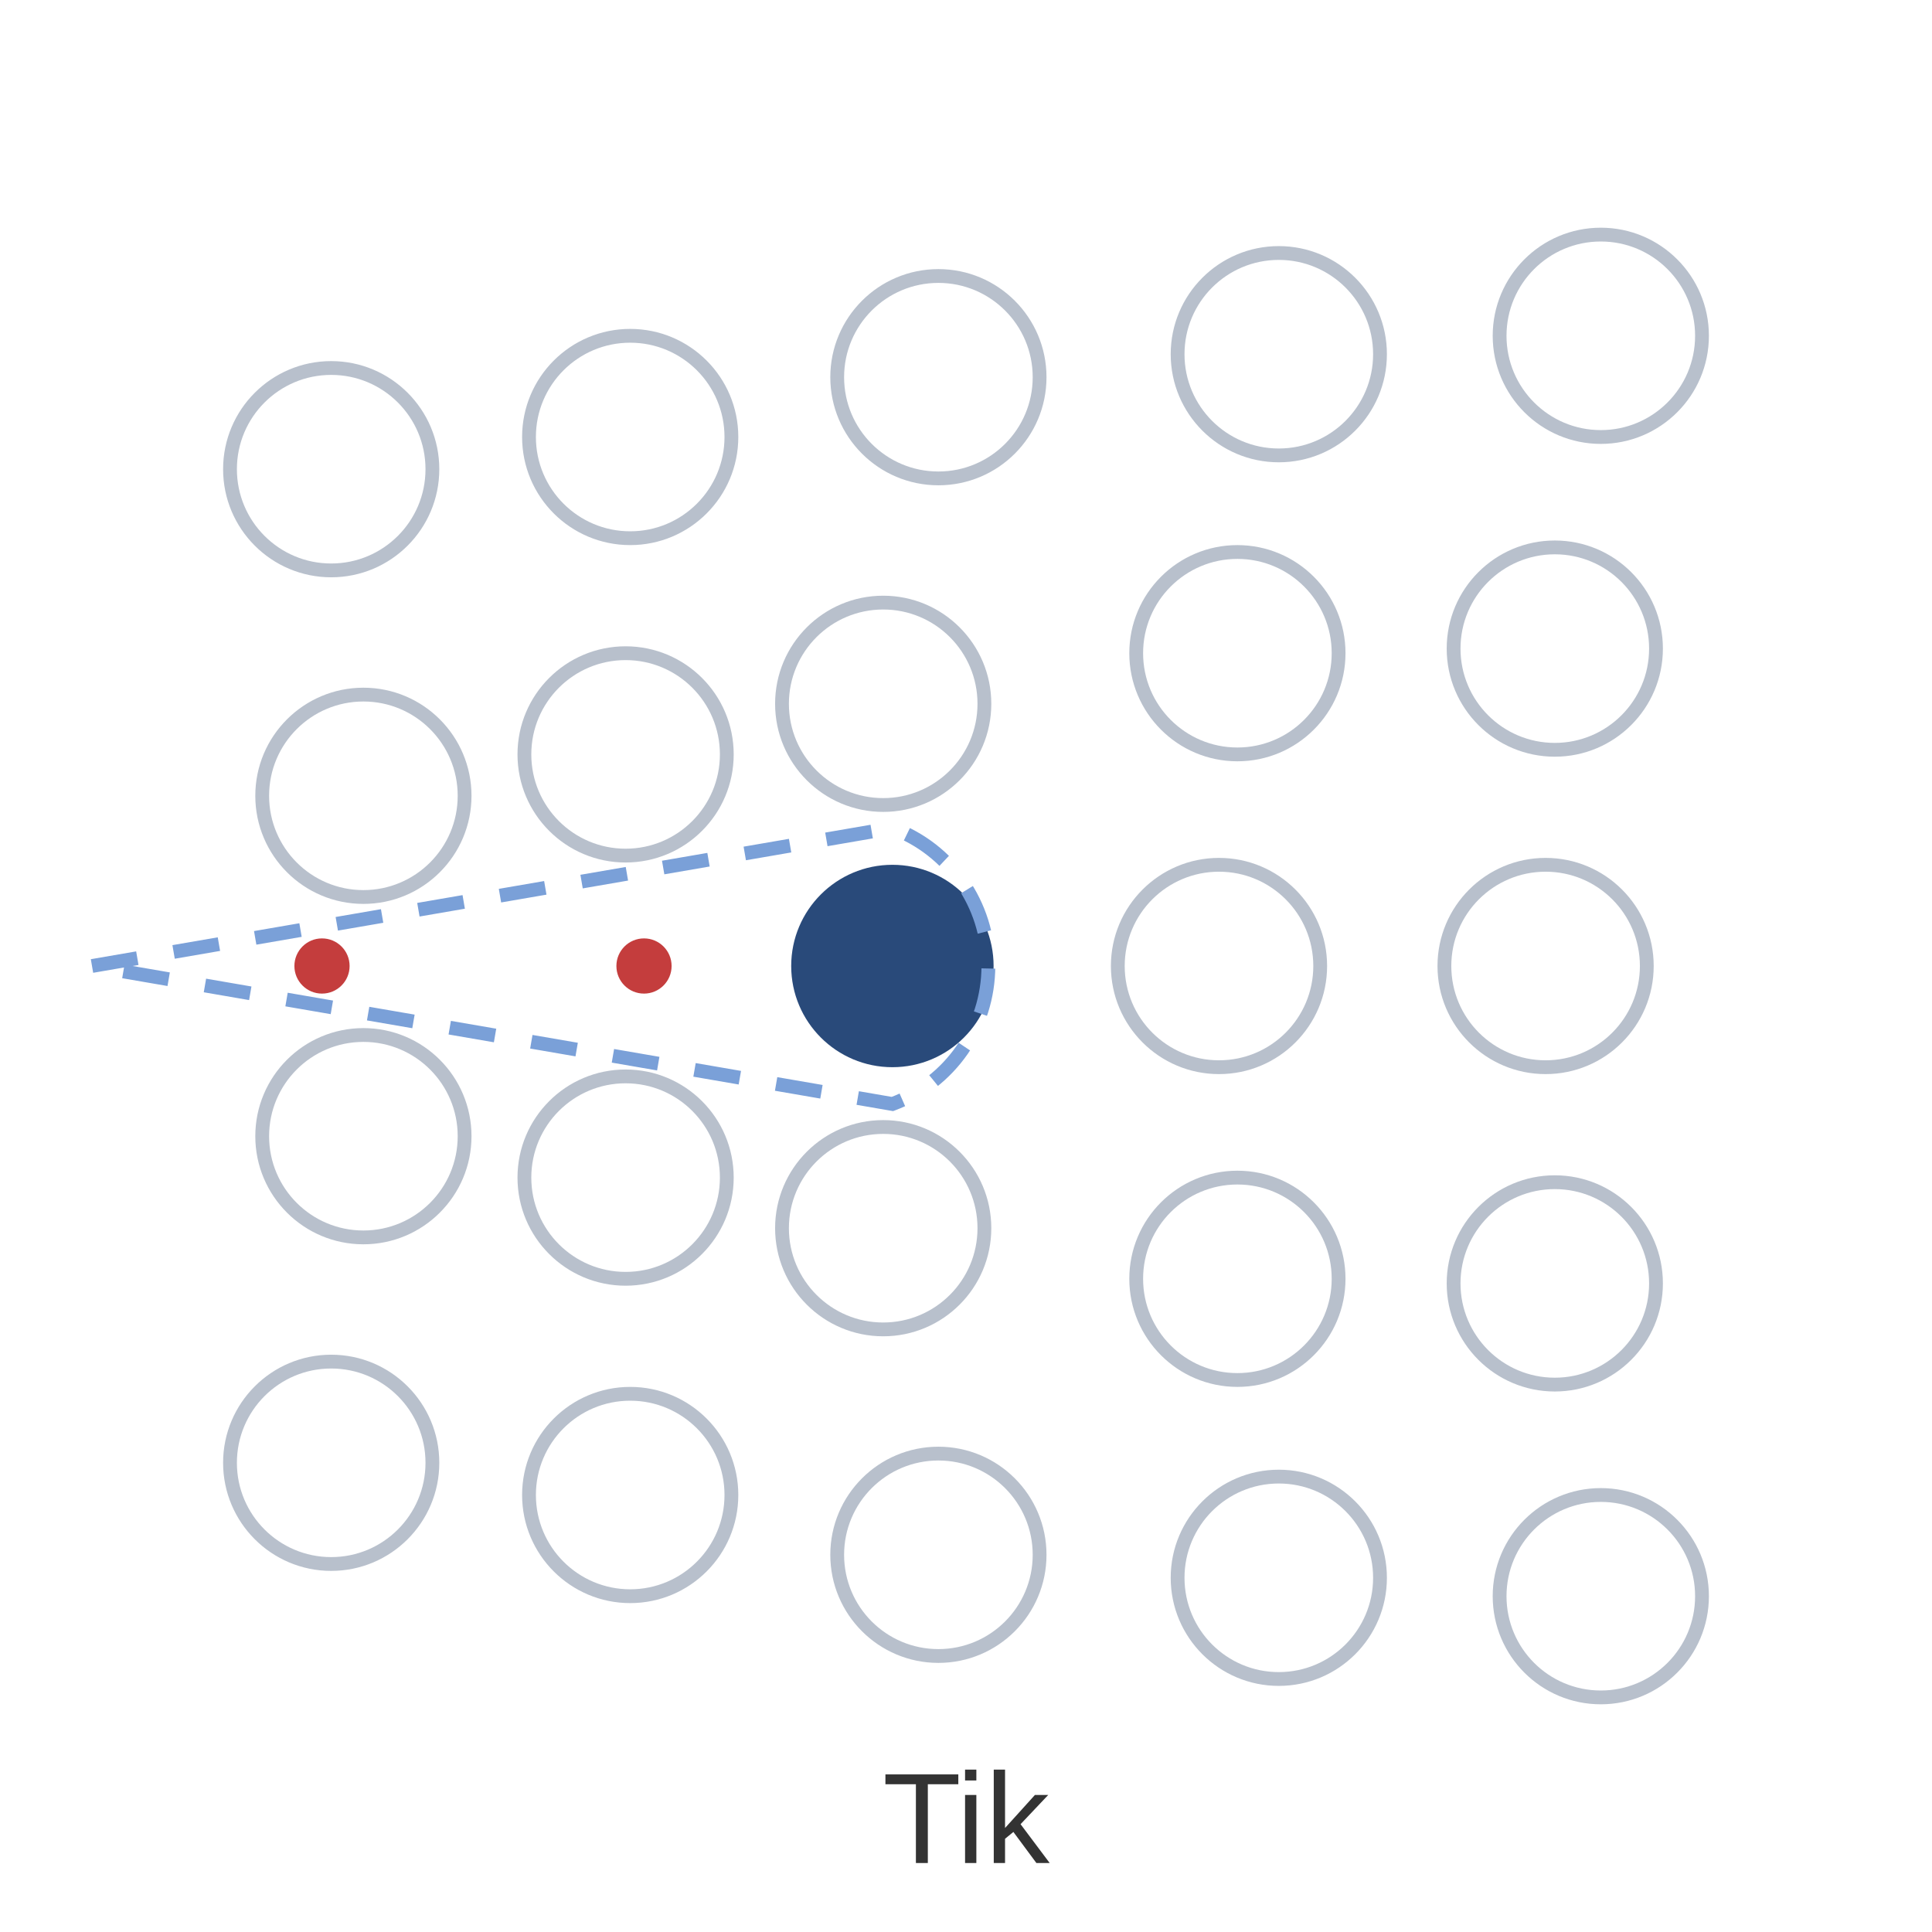
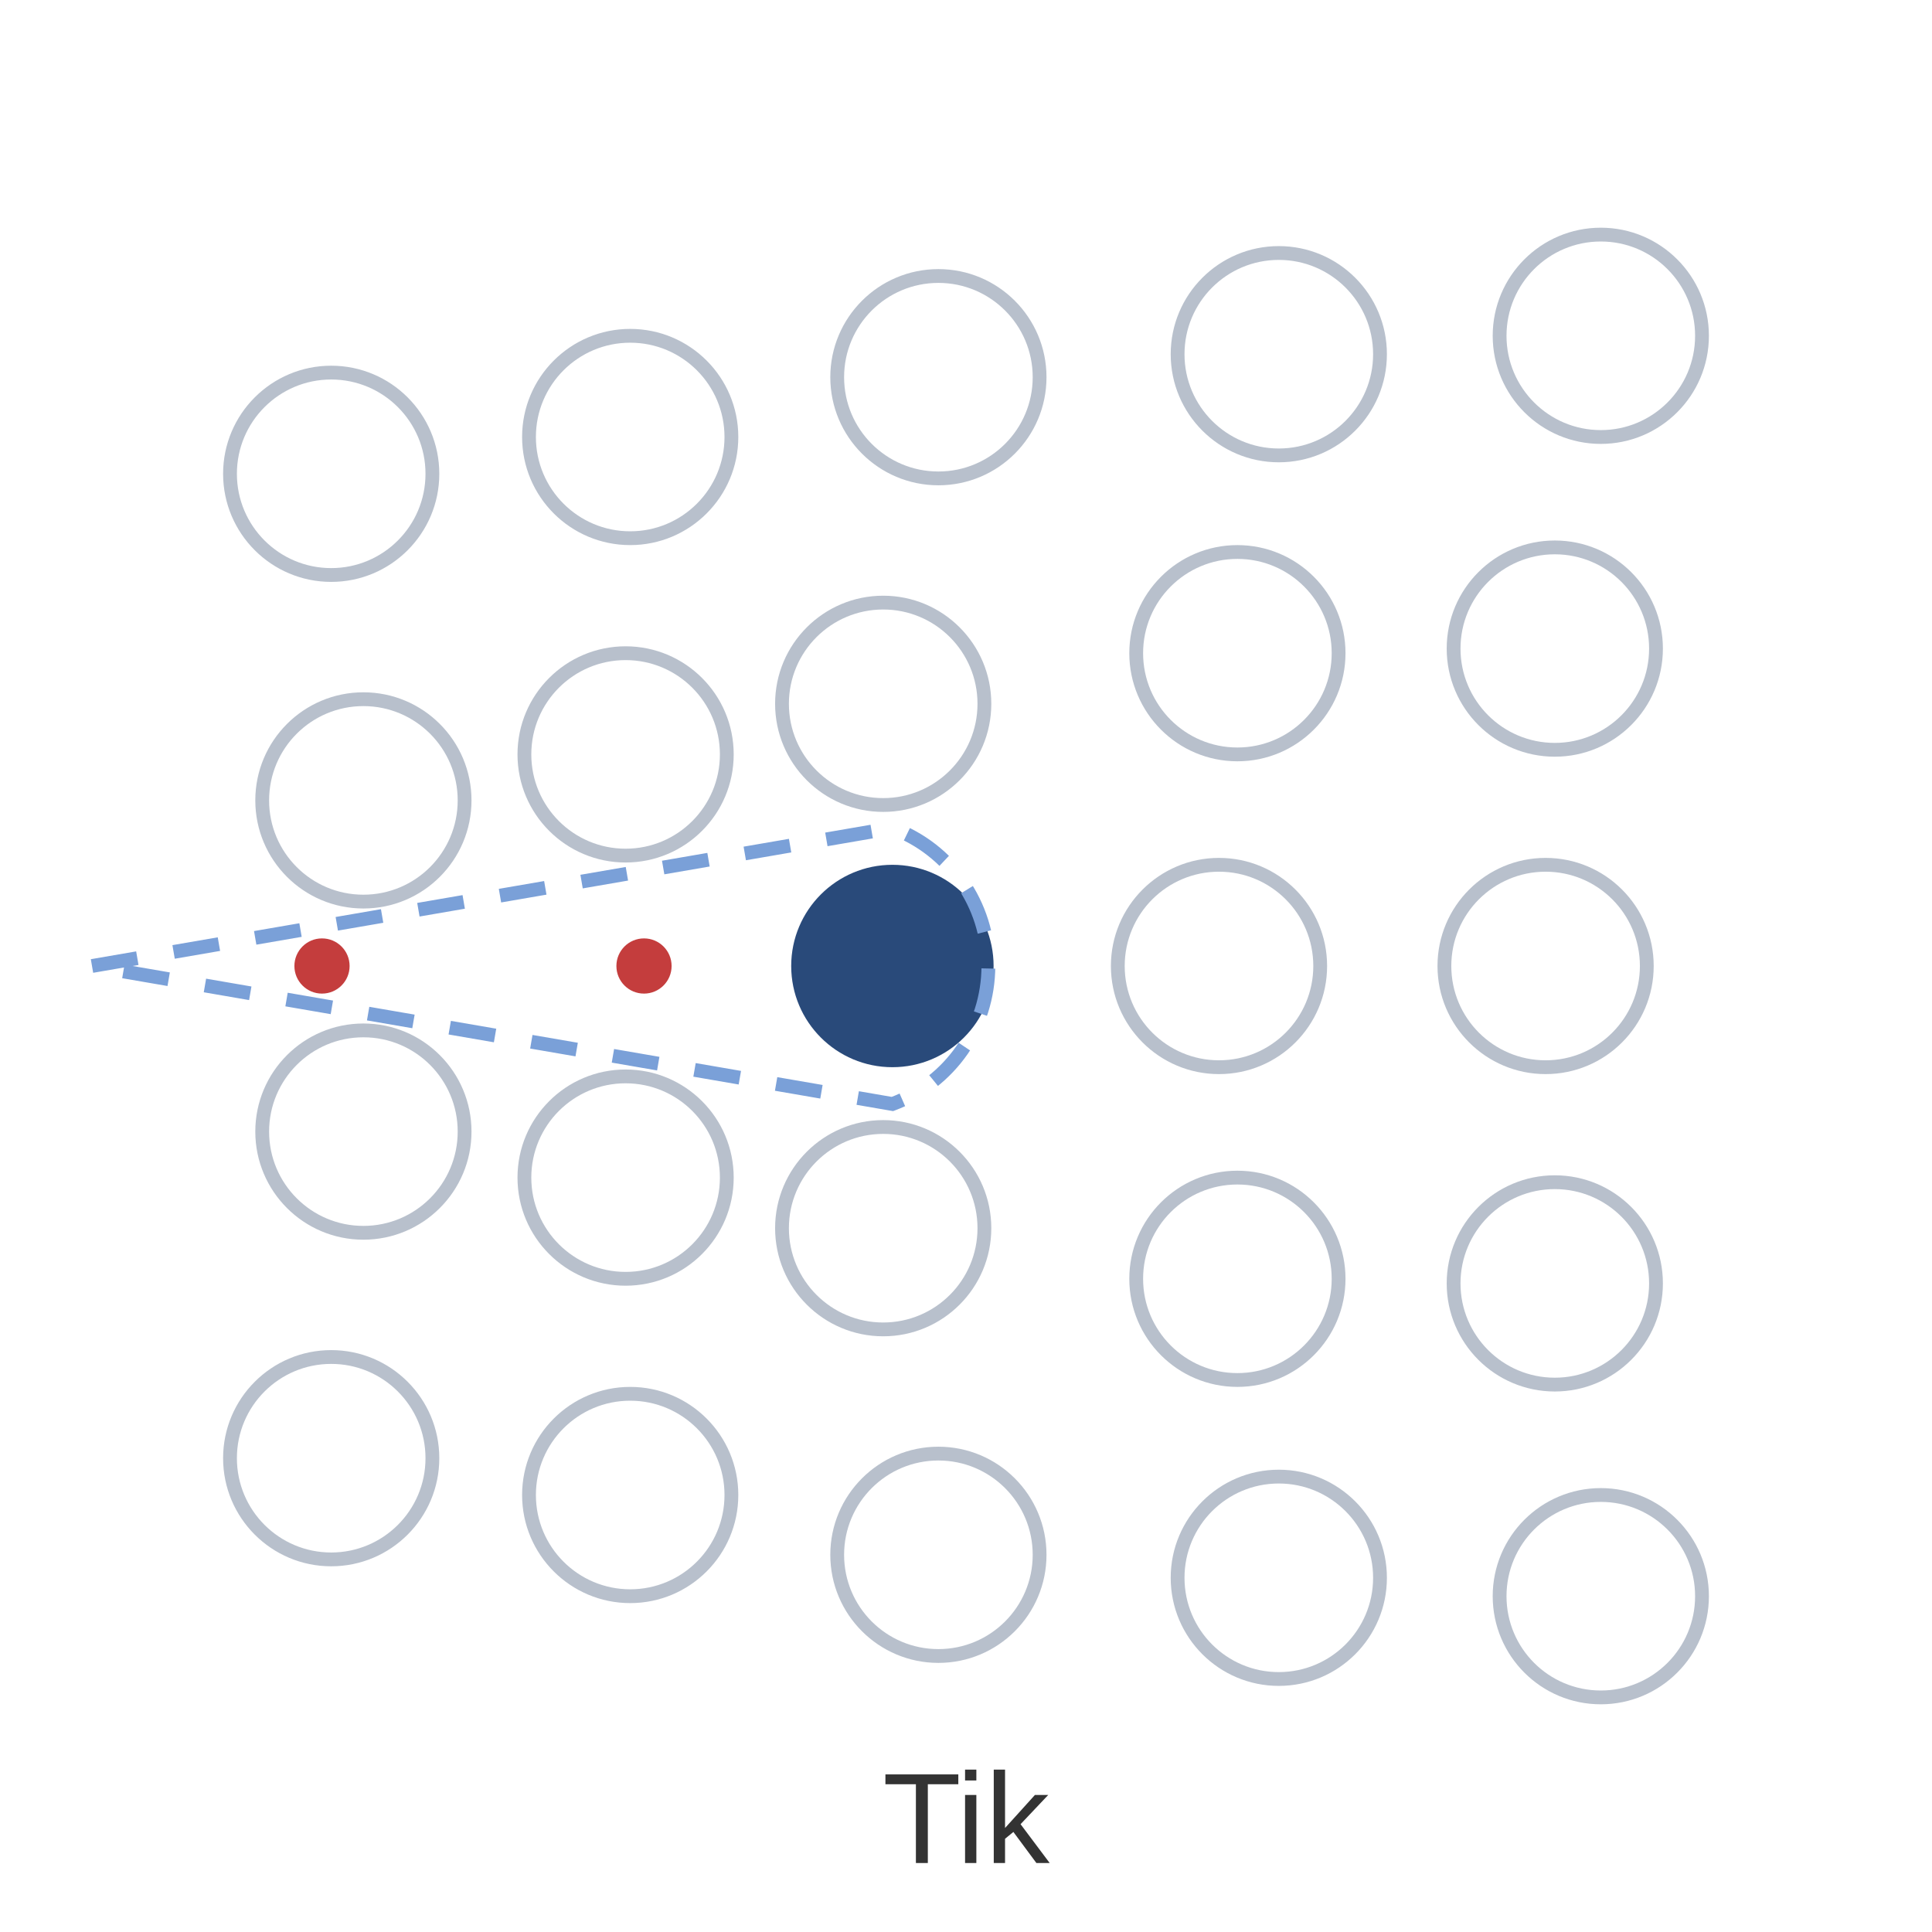
<svg xmlns="http://www.w3.org/2000/svg" width="420" height="420" viewBox="0 0 420 420">
  <rect width="100%" height="100%" fill="white" />
  <g fill="none" stroke="#b8c0cc" stroke-width="3">
-     <circle cx="72" cy="102" r="22" />
+     <circle cx="72" cy="103" r="22" />
    <circle cx="137" cy="95" r="22" />
    <circle cx="204" cy="82" r="22" />
    <circle cx="278" cy="77" r="22" />
    <circle cx="348" cy="73" r="22" />
-     <circle cx="79" cy="173" r="22" />
+     <circle cx="79" cy="174" r="22" />
    <circle cx="136" cy="164" r="22" />
    <circle cx="192" cy="153" r="22" />
    <circle cx="269" cy="142" r="22" />
    <circle cx="338" cy="141" r="22" />
    <circle cx="265" cy="210" r="22" />
    <circle cx="336" cy="210" r="22" />
-     <circle cx="79" cy="247" r="22" />
+     <circle cx="79" cy="246" r="22" />
    <circle cx="136" cy="256" r="22" />
    <circle cx="192" cy="267" r="22" />
    <circle cx="269" cy="278" r="22" />
    <circle cx="338" cy="279" r="22" />
-     <circle cx="72" cy="318" r="22" />
+     <circle cx="72" cy="317" r="22" />
    <circle cx="137" cy="325" r="22" />
    <circle cx="204" cy="338" r="22" />
    <circle cx="278" cy="343" r="22" />
    <circle cx="348" cy="347" r="22" />
  </g>
  <circle cx="194" cy="210" r="22" fill="#294a7a" />
  <circle cx="140" cy="210" r="6" fill="#c43d3d" />
  <circle cx="70" cy="210" r="6" fill="#c43d3d" />
  <path d="   M 20 210   L 194 180   A 32 32 0 0 1 194 240   Z" fill="none" stroke="#7aa0d8" stroke-width="3" stroke-dasharray="10 8" />
  <text x="210" y="405" text-anchor="middle" font-family="Arial, sans-serif" font-size="28" fill="#333">
    Tik
  </text>
</svg>
